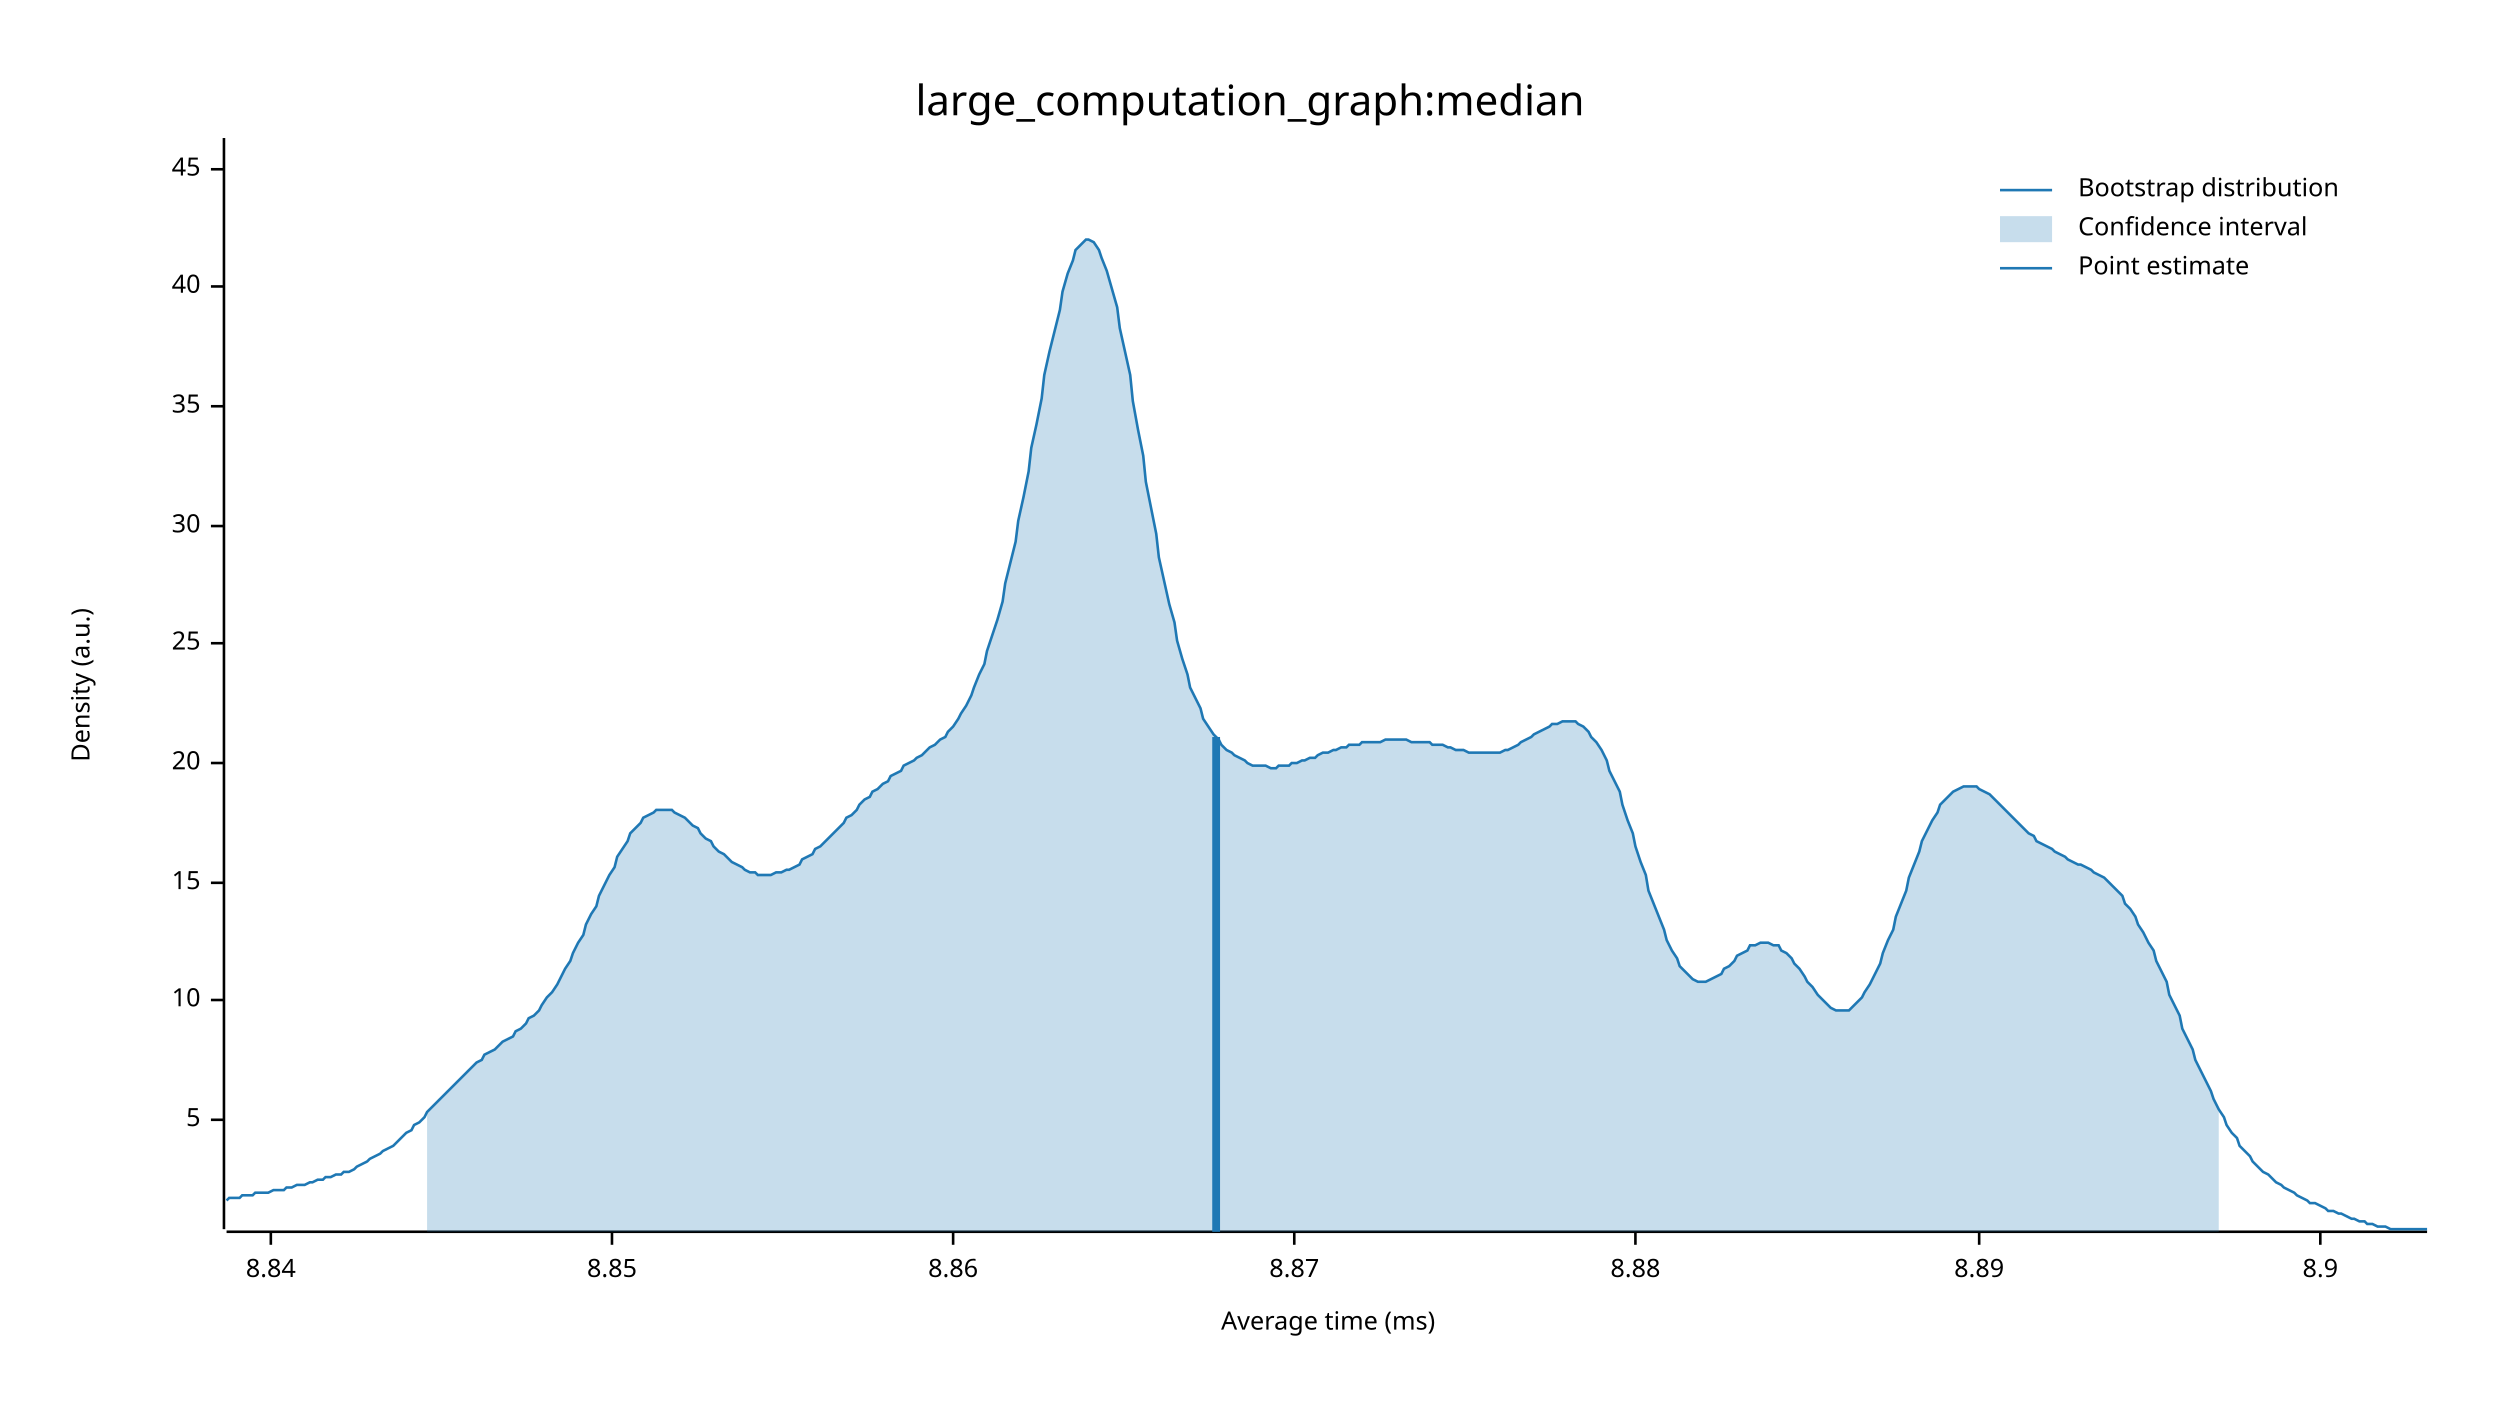
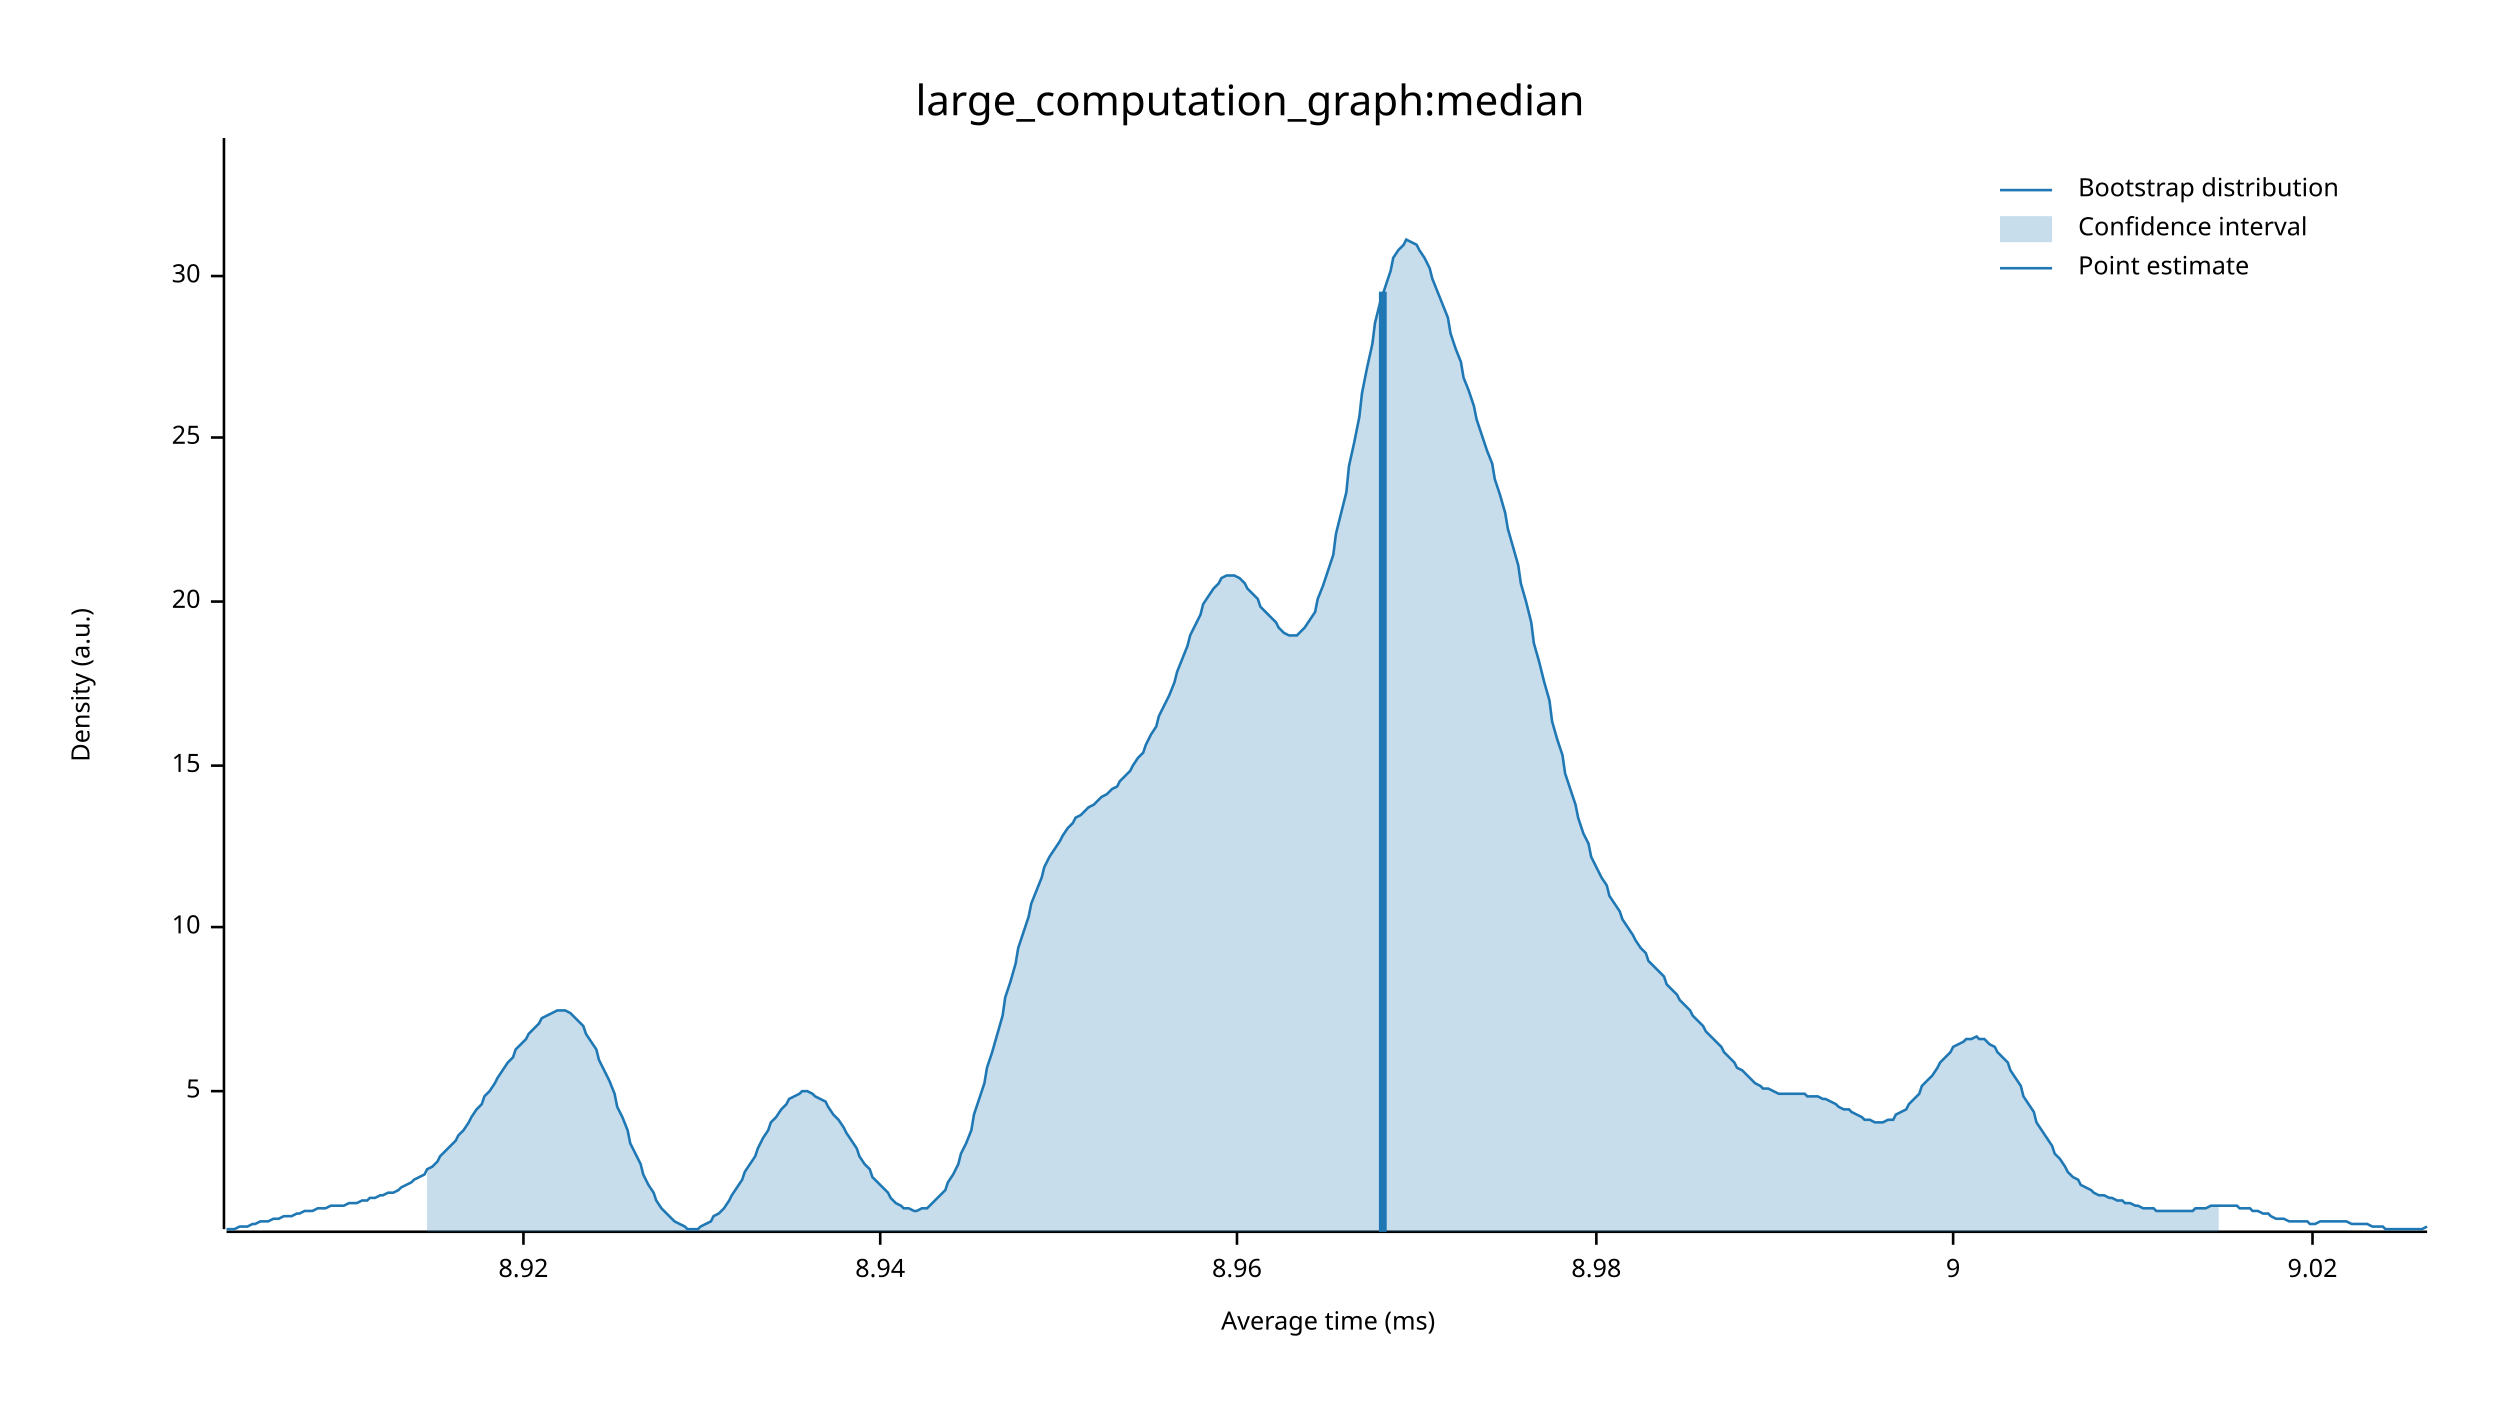
<svg xmlns="http://www.w3.org/2000/svg" width="960" height="540" viewBox="0 0 960 540">
  <text x="480" y="32" dy="0.76em" text-anchor="middle" font-family="sans-serif" font-size="16.129" opacity="1" fill="#000000">
large_computation_graph:median
</text>
  <text x="27" y="263" dy="0.76em" text-anchor="middle" font-family="sans-serif" font-size="9.677" opacity="1" fill="#000000" transform="rotate(270, 27, 263)">
Density (a.u.)
</text>
  <text x="510" y="513" dy="-0.5ex" text-anchor="middle" font-family="sans-serif" font-size="9.677" opacity="1" fill="#000000">
Average time (ms)
</text>
  <polyline fill="none" opacity="1" stroke="#000000" stroke-width="1" points="86,53 86,472 " />
-   <text x="77" y="430" dy="0.5ex" text-anchor="end" font-family="sans-serif" font-size="9.677" opacity="1" fill="#000000">
+   <text x="77" y="419" dy="0.5ex" text-anchor="end" font-family="sans-serif" font-size="9.677" opacity="1" fill="#000000">
5
</text>
-   <polyline fill="none" opacity="1" stroke="#000000" stroke-width="1" points="81,430 86,430 " />
-   <text x="77" y="384" dy="0.5ex" text-anchor="end" font-family="sans-serif" font-size="9.677" opacity="1" fill="#000000">
+   <polyline fill="none" opacity="1" stroke="#000000" stroke-width="1" points="81,419 86,419 " />
+   <text x="77" y="356" dy="0.5ex" text-anchor="end" font-family="sans-serif" font-size="9.677" opacity="1" fill="#000000">
10
</text>
-   <polyline fill="none" opacity="1" stroke="#000000" stroke-width="1" points="81,384 86,384 " />
-   <text x="77" y="339" dy="0.5ex" text-anchor="end" font-family="sans-serif" font-size="9.677" opacity="1" fill="#000000">
+   <polyline fill="none" opacity="1" stroke="#000000" stroke-width="1" points="81,356 86,356 " />
+   <text x="77" y="294" dy="0.5ex" text-anchor="end" font-family="sans-serif" font-size="9.677" opacity="1" fill="#000000">
15
</text>
-   <polyline fill="none" opacity="1" stroke="#000000" stroke-width="1" points="81,339 86,339 " />
-   <text x="77" y="293" dy="0.5ex" text-anchor="end" font-family="sans-serif" font-size="9.677" opacity="1" fill="#000000">
+   <polyline fill="none" opacity="1" stroke="#000000" stroke-width="1" points="81,294 86,294 " />
+   <text x="77" y="231" dy="0.5ex" text-anchor="end" font-family="sans-serif" font-size="9.677" opacity="1" fill="#000000">
20
</text>
-   <polyline fill="none" opacity="1" stroke="#000000" stroke-width="1" points="81,293 86,293 " />
-   <text x="77" y="247" dy="0.5ex" text-anchor="end" font-family="sans-serif" font-size="9.677" opacity="1" fill="#000000">
+   <polyline fill="none" opacity="1" stroke="#000000" stroke-width="1" points="81,231 86,231 " />
+   <text x="77" y="168" dy="0.5ex" text-anchor="end" font-family="sans-serif" font-size="9.677" opacity="1" fill="#000000">
25
</text>
-   <polyline fill="none" opacity="1" stroke="#000000" stroke-width="1" points="81,247 86,247 " />
-   <text x="77" y="202" dy="0.5ex" text-anchor="end" font-family="sans-serif" font-size="9.677" opacity="1" fill="#000000">
+   <polyline fill="none" opacity="1" stroke="#000000" stroke-width="1" points="81,168 86,168 " />
+   <text x="77" y="106" dy="0.5ex" text-anchor="end" font-family="sans-serif" font-size="9.677" opacity="1" fill="#000000">
30
</text>
-   <polyline fill="none" opacity="1" stroke="#000000" stroke-width="1" points="81,202 86,202 " />
-   <text x="77" y="156" dy="0.5ex" text-anchor="end" font-family="sans-serif" font-size="9.677" opacity="1" fill="#000000">
- 35
+   <polyline fill="none" opacity="1" stroke="#000000" stroke-width="1" points="81,106 86,106 " />
+   <polyline fill="none" opacity="1" stroke="#000000" stroke-width="1" points="87,473 932,473 " />
+   <text x="201" y="483" dy="0.76em" text-anchor="middle" font-family="sans-serif" font-size="9.677" opacity="1" fill="#000000">
+ 8.92
</text>
-   <polyline fill="none" opacity="1" stroke="#000000" stroke-width="1" points="81,156 86,156 " />
-   <text x="77" y="110" dy="0.5ex" text-anchor="end" font-family="sans-serif" font-size="9.677" opacity="1" fill="#000000">
- 40
+   <polyline fill="none" opacity="1" stroke="#000000" stroke-width="1" points="201,473 201,478 " />
+   <text x="338" y="483" dy="0.76em" text-anchor="middle" font-family="sans-serif" font-size="9.677" opacity="1" fill="#000000">
+ 8.94
</text>
-   <polyline fill="none" opacity="1" stroke="#000000" stroke-width="1" points="81,110 86,110 " />
-   <text x="77" y="65" dy="0.5ex" text-anchor="end" font-family="sans-serif" font-size="9.677" opacity="1" fill="#000000">
- 45
+   <polyline fill="none" opacity="1" stroke="#000000" stroke-width="1" points="338,473 338,478 " />
+   <text x="475" y="483" dy="0.76em" text-anchor="middle" font-family="sans-serif" font-size="9.677" opacity="1" fill="#000000">
+ 8.96
</text>
-   <polyline fill="none" opacity="1" stroke="#000000" stroke-width="1" points="81,65 86,65 " />
-   <polyline fill="none" opacity="1" stroke="#000000" stroke-width="1" points="87,473 932,473 " />
-   <text x="104" y="483" dy="0.76em" text-anchor="middle" font-family="sans-serif" font-size="9.677" opacity="1" fill="#000000">
- 8.84
+   <polyline fill="none" opacity="1" stroke="#000000" stroke-width="1" points="475,473 475,478 " />
+   <text x="613" y="483" dy="0.76em" text-anchor="middle" font-family="sans-serif" font-size="9.677" opacity="1" fill="#000000">
+ 8.98
</text>
-   <polyline fill="none" opacity="1" stroke="#000000" stroke-width="1" points="104,473 104,478 " />
-   <text x="235" y="483" dy="0.76em" text-anchor="middle" font-family="sans-serif" font-size="9.677" opacity="1" fill="#000000">
- 8.85
+   <polyline fill="none" opacity="1" stroke="#000000" stroke-width="1" points="613,473 613,478 " />
+   <text x="750" y="483" dy="0.76em" text-anchor="middle" font-family="sans-serif" font-size="9.677" opacity="1" fill="#000000">
+ 9
</text>
-   <polyline fill="none" opacity="1" stroke="#000000" stroke-width="1" points="235,473 235,478 " />
-   <text x="366" y="483" dy="0.76em" text-anchor="middle" font-family="sans-serif" font-size="9.677" opacity="1" fill="#000000">
- 8.86
+   <polyline fill="none" opacity="1" stroke="#000000" stroke-width="1" points="750,473 750,478 " />
+   <text x="888" y="483" dy="0.76em" text-anchor="middle" font-family="sans-serif" font-size="9.677" opacity="1" fill="#000000">
+ 9.02
</text>
-   <polyline fill="none" opacity="1" stroke="#000000" stroke-width="1" points="366,473 366,478 " />
-   <text x="497" y="483" dy="0.76em" text-anchor="middle" font-family="sans-serif" font-size="9.677" opacity="1" fill="#000000">
- 8.87
- </text>
-   <polyline fill="none" opacity="1" stroke="#000000" stroke-width="1" points="497,473 497,478 " />
-   <text x="628" y="483" dy="0.76em" text-anchor="middle" font-family="sans-serif" font-size="9.677" opacity="1" fill="#000000">
- 8.88
- </text>
-   <polyline fill="none" opacity="1" stroke="#000000" stroke-width="1" points="628,473 628,478 " />
-   <text x="760" y="483" dy="0.76em" text-anchor="middle" font-family="sans-serif" font-size="9.677" opacity="1" fill="#000000">
- 8.89
- </text>
-   <polyline fill="none" opacity="1" stroke="#000000" stroke-width="1" points="760,473 760,478 " />
-   <text x="891" y="483" dy="0.76em" text-anchor="middle" font-family="sans-serif" font-size="9.677" opacity="1" fill="#000000">
- 8.9
- </text>
-   <polyline fill="none" opacity="1" stroke="#000000" stroke-width="1" points="891,473 891,478 " />
-   <polyline fill="none" opacity="1" stroke="#1F78B4" stroke-width="1" points="87,461 88,460 90,460 92,460 93,459 95,459 97,459 98,458 100,458 102,458 103,458 105,457 107,457 109,457 110,456 112,456 114,455 115,455 117,455 119,454 120,454 122,453 124,453 125,452 127,452 129,451 131,451 132,450 134,450 136,449 137,448 139,447 141,446 142,445 144,444 146,443 147,442 149,441 151,440 153,438 154,437 156,435 158,434 159,432 161,431 163,429 164,427 166,425 168,423 169,422 171,420 173,418 175,416 176,415 178,413 180,411 181,410 183,408 185,407 186,405 188,404 190,403 191,402 193,400 195,399 197,398 198,396 200,395 202,393 203,391 205,390 207,388 208,386 210,383 212,381 214,378 215,376 217,372 219,369 220,366 222,362 224,359 225,355 227,351 229,348 230,344 232,340 234,336 236,333 237,329 239,326 241,323 242,320 244,318 246,316 247,314 249,313 251,312 252,311 254,311 256,311 258,311 259,312 261,313 263,314 264,315 266,317 268,318 269,320 271,322 273,323 274,325 276,327 278,328 280,330 281,331 283,332 285,333 286,334 288,335 290,335 291,336 293,336 295,336 296,336 298,335 300,335 302,334 303,334 305,333 307,332 308,330 310,329 312,328 313,326 315,325 317,323 318,322 320,320 322,318 324,316 325,314 327,313 329,311 330,309 332,307 334,306 335,304 337,303 339,301 341,300 342,298 344,297 346,296 347,294 349,293 351,292 352,291 354,290 356,288 357,287 359,286 361,284 363,283 364,281 366,279 368,276 369,274 371,271 373,267 374,264 376,259 378,255 379,250 381,244 383,238 385,231 386,224 388,216 390,208 391,200 393,191 395,181 396,172 398,163 400,153 401,144 403,135 405,127 407,119 408,112 410,105 412,100 413,96 415,94 417,92 418,92 420,93 422,96 423,99 425,104 427,111 429,118 430,126 432,135 434,144 435,154 437,165 439,175 440,185 442,195 444,205 445,214 447,223 449,232 451,239 452,246 454,253 456,259 457,264 459,268 461,272 462,276 464,279 466,282 468,284 469,286 471,288 473,289 474,290 476,291 478,292 479,293 481,294 483,294 484,294 486,294 488,295 490,295 491,294 493,294 495,294 496,293 498,293 500,292 501,292 503,291 505,291 506,290 508,289 510,289 512,288 513,288 515,287 517,287 518,286 520,286 522,286 523,285 525,285 527,285 528,285 530,285 532,284 534,284 535,284 537,284 539,284 540,284 542,285 544,285 545,285 547,285 549,285 550,286 552,286 554,286 556,287 557,287 559,288 561,288 562,288 564,289 566,289 567,289 569,289 571,289 573,289 574,289 576,289 578,288 579,288 581,287 583,286 584,285 586,284 588,283 589,282 591,281 593,280 595,279 596,278 598,278 600,277 601,277 603,277 605,277 606,278 608,279 610,281 611,283 613,285 615,288 617,292 618,296 620,300 622,304 623,309 625,315 627,320 628,325 630,331 632,336 633,342 635,347 637,352 639,357 640,361 642,365 644,368 645,371 647,373 649,375 650,376 652,377 654,377 655,377 657,376 659,375 661,374 662,372 664,371 666,369 667,367 669,366 671,365 672,363 674,363 676,362 677,362 679,362 681,363 683,363 684,365 686,366 688,368 689,370 691,372 693,375 694,377 696,379 698,382 700,384 701,385 703,387 705,388 706,388 708,388 710,388 711,387 713,385 715,383 716,381 718,378 720,374 722,370 723,366 725,361 727,357 728,352 730,347 732,342 733,337 735,332 737,327 738,323 740,319 742,315 744,312 745,309 747,307 749,305 750,304 752,303 754,302 755,302 757,302 759,302 760,303 762,304 764,305 766,307 767,308 769,310 771,312 772,313 774,315 776,317 777,318 779,320 781,321 782,323 784,324 786,325 788,326 789,327 791,328 793,329 794,330 796,331 798,332 799,332 801,333 803,334 804,335 806,336 808,337 810,339 811,340 813,342 815,344 816,347 818,349 820,352 821,355 823,358 825,362 827,365 828,369 830,373 832,377 833,382 835,386 837,390 838,395 840,399 842,403 843,407 845,411 847,415 849,419 850,422 852,426 854,429 855,432 857,435 859,437 860,440 862,442 864,444 865,446 867,448 869,450 871,451 872,452 874,454 876,455 877,456 879,457 881,458 882,459 884,460 886,461 887,462 889,462 891,463 893,464 894,465 896,465 898,466 899,466 901,467 903,468 904,468 906,469 908,469 909,470 911,470 913,471 915,471 916,471 918,472 920,472 921,472 923,472 925,472 926,472 928,472 930,472 932,472 " />
-   <polygon opacity="0.25" fill="#1F78B4" points="164,427 166,425 168,423 169,422 171,420 173,418 175,416 176,415 178,413 180,411 181,410 183,408 185,407 186,405 188,404 190,403 191,402 193,400 195,399 197,398 198,396 200,395 202,393 203,391 205,390 207,388 208,386 210,383 212,381 214,378 215,376 217,372 219,369 220,366 222,362 224,359 225,355 227,351 229,348 230,344 232,340 234,336 236,333 237,329 239,326 241,323 242,320 244,318 246,316 247,314 249,313 251,312 252,311 254,311 256,311 258,311 259,312 261,313 263,314 264,315 266,317 268,318 269,320 271,322 273,323 274,325 276,327 278,328 280,330 281,331 283,332 285,333 286,334 288,335 290,335 291,336 293,336 295,336 296,336 298,335 300,335 302,334 303,334 305,333 307,332 308,330 310,329 312,328 313,326 315,325 317,323 318,322 320,320 322,318 324,316 325,314 327,313 329,311 330,309 332,307 334,306 335,304 337,303 339,301 341,300 342,298 344,297 346,296 347,294 349,293 351,292 352,291 354,290 356,288 357,287 359,286 361,284 363,283 364,281 366,279 368,276 369,274 371,271 373,267 374,264 376,259 378,255 379,250 381,244 383,238 385,231 386,224 388,216 390,208 391,200 393,191 395,181 396,172 398,163 400,153 401,144 403,135 405,127 407,119 408,112 410,105 412,100 413,96 415,94 417,92 418,92 420,93 422,96 423,99 425,104 427,111 429,118 430,126 432,135 434,144 435,154 437,165 439,175 440,185 442,195 444,205 445,214 447,223 449,232 451,239 452,246 454,253 456,259 457,264 459,268 461,272 462,276 464,279 466,282 468,284 469,286 471,288 473,289 474,290 476,291 478,292 479,293 481,294 483,294 484,294 486,294 488,295 490,295 491,294 493,294 495,294 496,293 498,293 500,292 501,292 503,291 505,291 506,290 508,289 510,289 512,288 513,288 515,287 517,287 518,286 520,286 522,286 523,285 525,285 527,285 528,285 530,285 532,284 534,284 535,284 537,284 539,284 540,284 542,285 544,285 545,285 547,285 549,285 550,286 552,286 554,286 556,287 557,287 559,288 561,288 562,288 564,289 566,289 567,289 569,289 571,289 573,289 574,289 576,289 578,288 579,288 581,287 583,286 584,285 586,284 588,283 589,282 591,281 593,280 595,279 596,278 598,278 600,277 601,277 603,277 605,277 606,278 608,279 610,281 611,283 613,285 615,288 617,292 618,296 620,300 622,304 623,309 625,315 627,320 628,325 630,331 632,336 633,342 635,347 637,352 639,357 640,361 642,365 644,368 645,371 647,373 649,375 650,376 652,377 654,377 655,377 657,376 659,375 661,374 662,372 664,371 666,369 667,367 669,366 671,365 672,363 674,363 676,362 677,362 679,362 681,363 683,363 684,365 686,366 688,368 689,370 691,372 693,375 694,377 696,379 698,382 700,384 701,385 703,387 705,388 706,388 708,388 710,388 711,387 713,385 715,383 716,381 718,378 720,374 722,370 723,366 725,361 727,357 728,352 730,347 732,342 733,337 735,332 737,327 738,323 740,319 742,315 744,312 745,309 747,307 749,305 750,304 752,303 754,302 755,302 757,302 759,302 760,303 762,304 764,305 766,307 767,308 769,310 771,312 772,313 774,315 776,317 777,318 779,320 781,321 782,323 784,324 786,325 788,326 789,327 791,328 793,329 794,330 796,331 798,332 799,332 801,333 803,334 804,335 806,336 808,337 810,339 811,340 813,342 815,344 816,347 818,349 820,352 821,355 823,358 825,362 827,365 828,369 830,373 832,377 833,382 835,386 837,390 838,395 840,399 842,403 843,407 845,411 847,415 849,419 850,422 852,426 852,473 164,473 " />
-   <polyline fill="none" opacity="1" stroke="#1F78B4" stroke-width="3" points="467,473 467,283 " />
+   <polyline fill="none" opacity="1" stroke="#000000" stroke-width="1" points="888,473 888,478 " />
+   <polyline fill="none" opacity="1" stroke="#1F78B4" stroke-width="1" points="87,472 88,472 90,472 92,471 93,471 95,471 97,470 98,470 100,469 102,469 103,469 105,468 107,468 109,467 110,467 112,467 114,466 115,466 117,465 119,465 120,465 122,464 124,464 125,464 127,463 129,463 131,463 132,463 134,462 136,462 137,462 139,461 141,461 142,460 144,460 146,459 147,459 149,458 151,458 153,457 154,456 156,455 158,454 159,453 161,452 163,451 164,449 166,448 168,446 169,444 171,442 173,440 175,438 176,436 178,434 180,431 181,429 183,426 185,424 186,421 188,419 190,416 191,414 193,411 195,408 197,406 198,403 200,401 202,399 203,397 205,395 207,393 208,391 210,390 212,389 214,388 215,388 217,388 219,389 220,390 222,392 224,394 225,397 227,400 229,403 230,407 232,411 234,415 236,420 237,425 239,429 241,434 242,439 244,443 246,447 247,451 249,455 251,458 252,461 254,464 256,466 258,468 259,469 261,470 263,471 264,472 266,472 268,472 269,471 271,470 273,469 274,467 276,466 278,464 280,461 281,459 283,456 285,453 286,450 288,447 290,444 291,441 293,437 295,434 296,431 298,429 300,426 302,424 303,422 305,421 307,420 308,419 310,419 312,420 313,421 315,422 317,423 318,425 320,428 322,430 324,433 325,435 327,438 329,441 330,444 332,447 334,449 335,452 337,454 339,456 341,458 342,460 344,462 346,463 347,464 349,464 351,465 352,465 354,464 356,464 357,463 359,461 361,459 363,457 364,454 366,451 368,447 369,443 371,439 373,434 374,428 376,422 378,416 379,410 381,404 383,397 385,390 386,383 388,377 390,370 391,364 393,358 395,352 396,347 398,342 400,337 401,333 403,329 405,326 407,323 408,321 410,318 412,316 413,314 415,313 417,311 418,310 420,309 422,307 423,306 425,305 427,303 429,302 430,300 432,298 434,296 435,294 437,291 439,289 440,286 442,282 444,279 445,275 447,271 449,267 451,262 452,258 454,253 456,248 457,244 459,240 461,236 462,232 464,229 466,226 468,224 469,222 471,221 473,221 474,221 476,222 478,224 479,226 481,228 483,230 484,233 486,235 488,237 490,239 491,241 493,243 495,244 496,244 498,244 500,242 501,241 503,238 505,235 506,230 508,225 510,219 512,213 513,205 515,197 517,189 518,179 520,170 522,160 523,151 525,141 527,132 528,124 530,116 532,110 534,104 535,99 537,96 539,94 540,92 542,93 544,94 545,96 547,99 549,103 550,107 552,112 554,117 556,122 557,128 559,134 561,139 562,145 564,150 566,156 567,161 569,167 571,173 573,178 574,184 576,190 578,197 579,203 581,210 583,217 584,224 586,231 588,239 589,247 591,254 593,262 595,269 596,277 598,284 600,290 601,297 603,303 605,309 606,314 608,320 610,324 611,329 613,333 615,337 617,340 618,344 620,347 622,350 623,353 625,356 627,359 628,361 630,364 632,366 633,369 635,371 637,373 639,375 640,378 642,380 644,382 645,384 647,386 649,388 650,390 652,392 654,394 655,396 657,398 659,400 661,402 662,404 664,406 666,408 667,410 669,411 671,413 672,414 674,416 676,417 677,418 679,418 681,419 683,420 684,420 686,420 688,420 689,420 691,420 693,420 694,421 696,421 698,421 700,422 701,422 703,423 705,424 706,425 708,426 710,426 711,427 713,428 715,429 716,430 718,430 720,431 722,431 723,431 725,430 727,430 728,428 730,427 732,426 733,424 735,422 737,420 738,417 740,415 742,413 744,410 745,408 747,406 749,404 750,402 752,401 754,400 755,399 757,399 759,398 760,399 762,399 764,401 766,402 767,404 769,406 771,408 772,411 774,414 776,417 777,421 779,424 781,427 782,431 784,434 786,437 788,440 789,443 791,445 793,448 794,450 796,452 798,453 799,455 801,456 803,457 804,458 806,459 808,459 810,460 811,460 813,461 815,461 816,462 818,462 820,463 821,463 823,464 825,464 827,464 828,465 830,465 832,465 833,465 835,465 837,465 838,465 840,465 842,465 843,464 845,464 847,464 849,463 850,463 852,463 854,463 855,463 857,463 859,463 860,464 862,464 864,464 865,465 867,465 869,466 871,466 872,467 874,468 876,468 877,468 879,469 881,469 882,469 884,469 886,469 887,470 889,470 891,469 893,469 894,469 896,469 898,469 899,469 901,469 903,470 904,470 906,470 908,470 909,470 911,471 913,471 915,471 916,472 918,472 920,472 921,472 923,472 925,472 926,472 928,472 930,472 932,471 " />
+   <polygon opacity="0.25" fill="#1F78B4" points="164,449 166,448 168,446 169,444 171,442 173,440 175,438 176,436 178,434 180,431 181,429 183,426 185,424 186,421 188,419 190,416 191,414 193,411 195,408 197,406 198,403 200,401 202,399 203,397 205,395 207,393 208,391 210,390 212,389 214,388 215,388 217,388 219,389 220,390 222,392 224,394 225,397 227,400 229,403 230,407 232,411 234,415 236,420 237,425 239,429 241,434 242,439 244,443 246,447 247,451 249,455 251,458 252,461 254,464 256,466 258,468 259,469 261,470 263,471 264,472 266,472 268,472 269,471 271,470 273,469 274,467 276,466 278,464 280,461 281,459 283,456 285,453 286,450 288,447 290,444 291,441 293,437 295,434 296,431 298,429 300,426 302,424 303,422 305,421 307,420 308,419 310,419 312,420 313,421 315,422 317,423 318,425 320,428 322,430 324,433 325,435 327,438 329,441 330,444 332,447 334,449 335,452 337,454 339,456 341,458 342,460 344,462 346,463 347,464 349,464 351,465 352,465 354,464 356,464 357,463 359,461 361,459 363,457 364,454 366,451 368,447 369,443 371,439 373,434 374,428 376,422 378,416 379,410 381,404 383,397 385,390 386,383 388,377 390,370 391,364 393,358 395,352 396,347 398,342 400,337 401,333 403,329 405,326 407,323 408,321 410,318 412,316 413,314 415,313 417,311 418,310 420,309 422,307 423,306 425,305 427,303 429,302 430,300 432,298 434,296 435,294 437,291 439,289 440,286 442,282 444,279 445,275 447,271 449,267 451,262 452,258 454,253 456,248 457,244 459,240 461,236 462,232 464,229 466,226 468,224 469,222 471,221 473,221 474,221 476,222 478,224 479,226 481,228 483,230 484,233 486,235 488,237 490,239 491,241 493,243 495,244 496,244 498,244 500,242 501,241 503,238 505,235 506,230 508,225 510,219 512,213 513,205 515,197 517,189 518,179 520,170 522,160 523,151 525,141 527,132 528,124 530,116 532,110 534,104 535,99 537,96 539,94 540,92 542,93 544,94 545,96 547,99 549,103 550,107 552,112 554,117 556,122 557,128 559,134 561,139 562,145 564,150 566,156 567,161 569,167 571,173 573,178 574,184 576,190 578,197 579,203 581,210 583,217 584,224 586,231 588,239 589,247 591,254 593,262 595,269 596,277 598,284 600,290 601,297 603,303 605,309 606,314 608,320 610,324 611,329 613,333 615,337 617,340 618,344 620,347 622,350 623,353 625,356 627,359 628,361 630,364 632,366 633,369 635,371 637,373 639,375 640,378 642,380 644,382 645,384 647,386 649,388 650,390 652,392 654,394 655,396 657,398 659,400 661,402 662,404 664,406 666,408 667,410 669,411 671,413 672,414 674,416 676,417 677,418 679,418 681,419 683,420 684,420 686,420 688,420 689,420 691,420 693,420 694,421 696,421 698,421 700,422 701,422 703,423 705,424 706,425 708,426 710,426 711,427 713,428 715,429 716,430 718,430 720,431 722,431 723,431 725,430 727,430 728,428 730,427 732,426 733,424 735,422 737,420 738,417 740,415 742,413 744,410 745,408 747,406 749,404 750,402 752,401 754,400 755,399 757,399 759,398 760,399 762,399 764,401 766,402 767,404 769,406 771,408 772,411 774,414 776,417 777,421 779,424 781,427 782,431 784,434 786,437 788,440 789,443 791,445 793,448 794,450 796,452 798,453 799,455 801,456 803,457 804,458 806,459 808,459 810,460 811,460 813,461 815,461 816,462 818,462 820,463 821,463 823,464 825,464 827,464 828,465 830,465 832,465 833,465 835,465 837,465 838,465 840,465 842,465 843,464 845,464 847,464 849,463 850,463 852,463 852,473 164,473 " />
+   <polyline fill="none" opacity="1" stroke="#1F78B4" stroke-width="3" points="531,473 531,112 " />
  <text x="798" y="68" dy="0.76em" text-anchor="start" font-family="sans-serif" font-size="9.677" opacity="1" fill="#000000">
Bootstrap distribution
</text>
  <text x="798" y="83" dy="0.76em" text-anchor="start" font-family="sans-serif" font-size="9.677" opacity="1" fill="#000000">
Confidence interval
</text>
  <text x="798" y="98" dy="0.76em" text-anchor="start" font-family="sans-serif" font-size="9.677" opacity="1" fill="#000000">
Point estimate
</text>
  <polyline fill="none" opacity="1" stroke="#1F78B4" stroke-width="1" points="768,73 788,73 " />
  <rect x="768" y="83" width="20" height="10" opacity="0.25" fill="#1F78B4" stroke="none" />
  <polyline fill="none" opacity="1" stroke="#1F78B4" stroke-width="1" points="768,103 788,103 " />
</svg>
